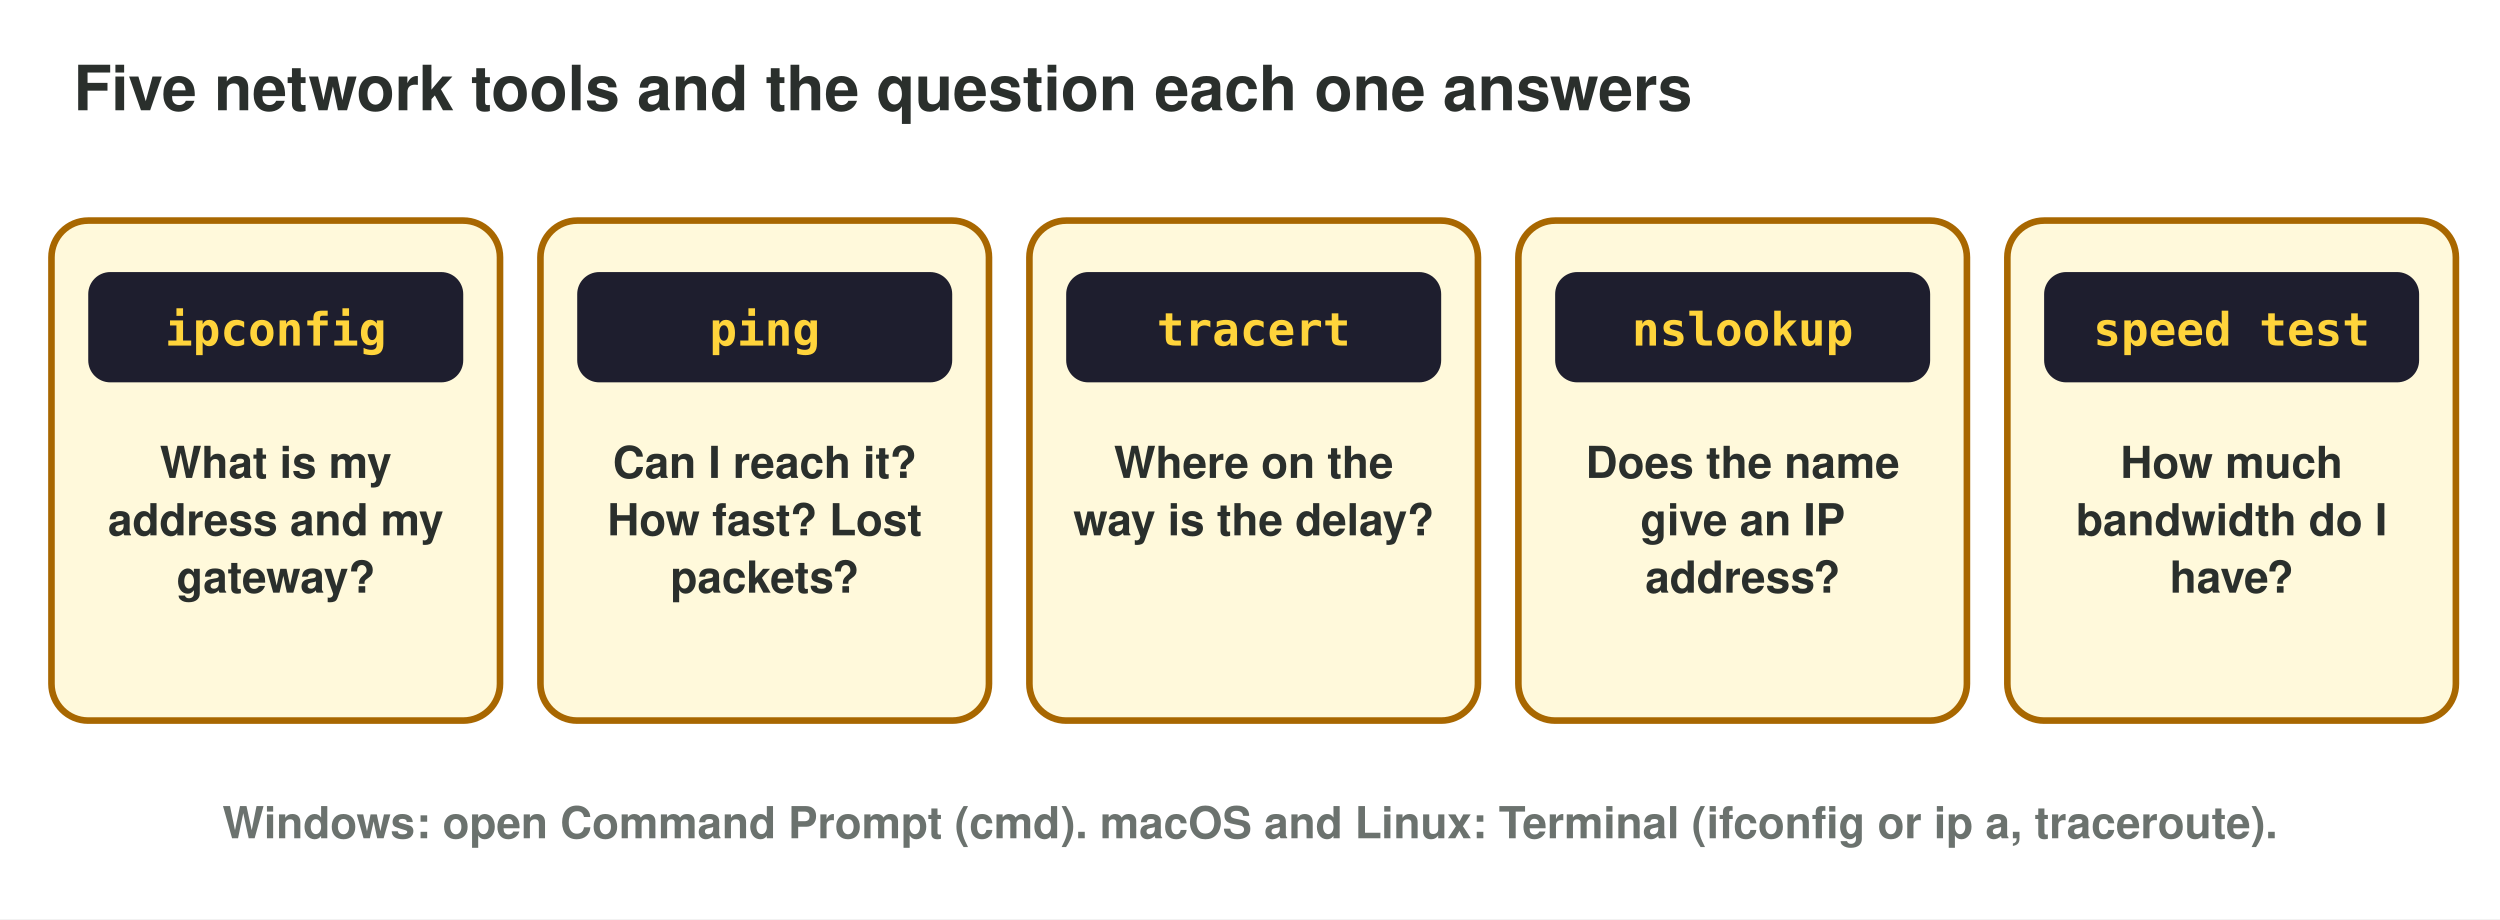
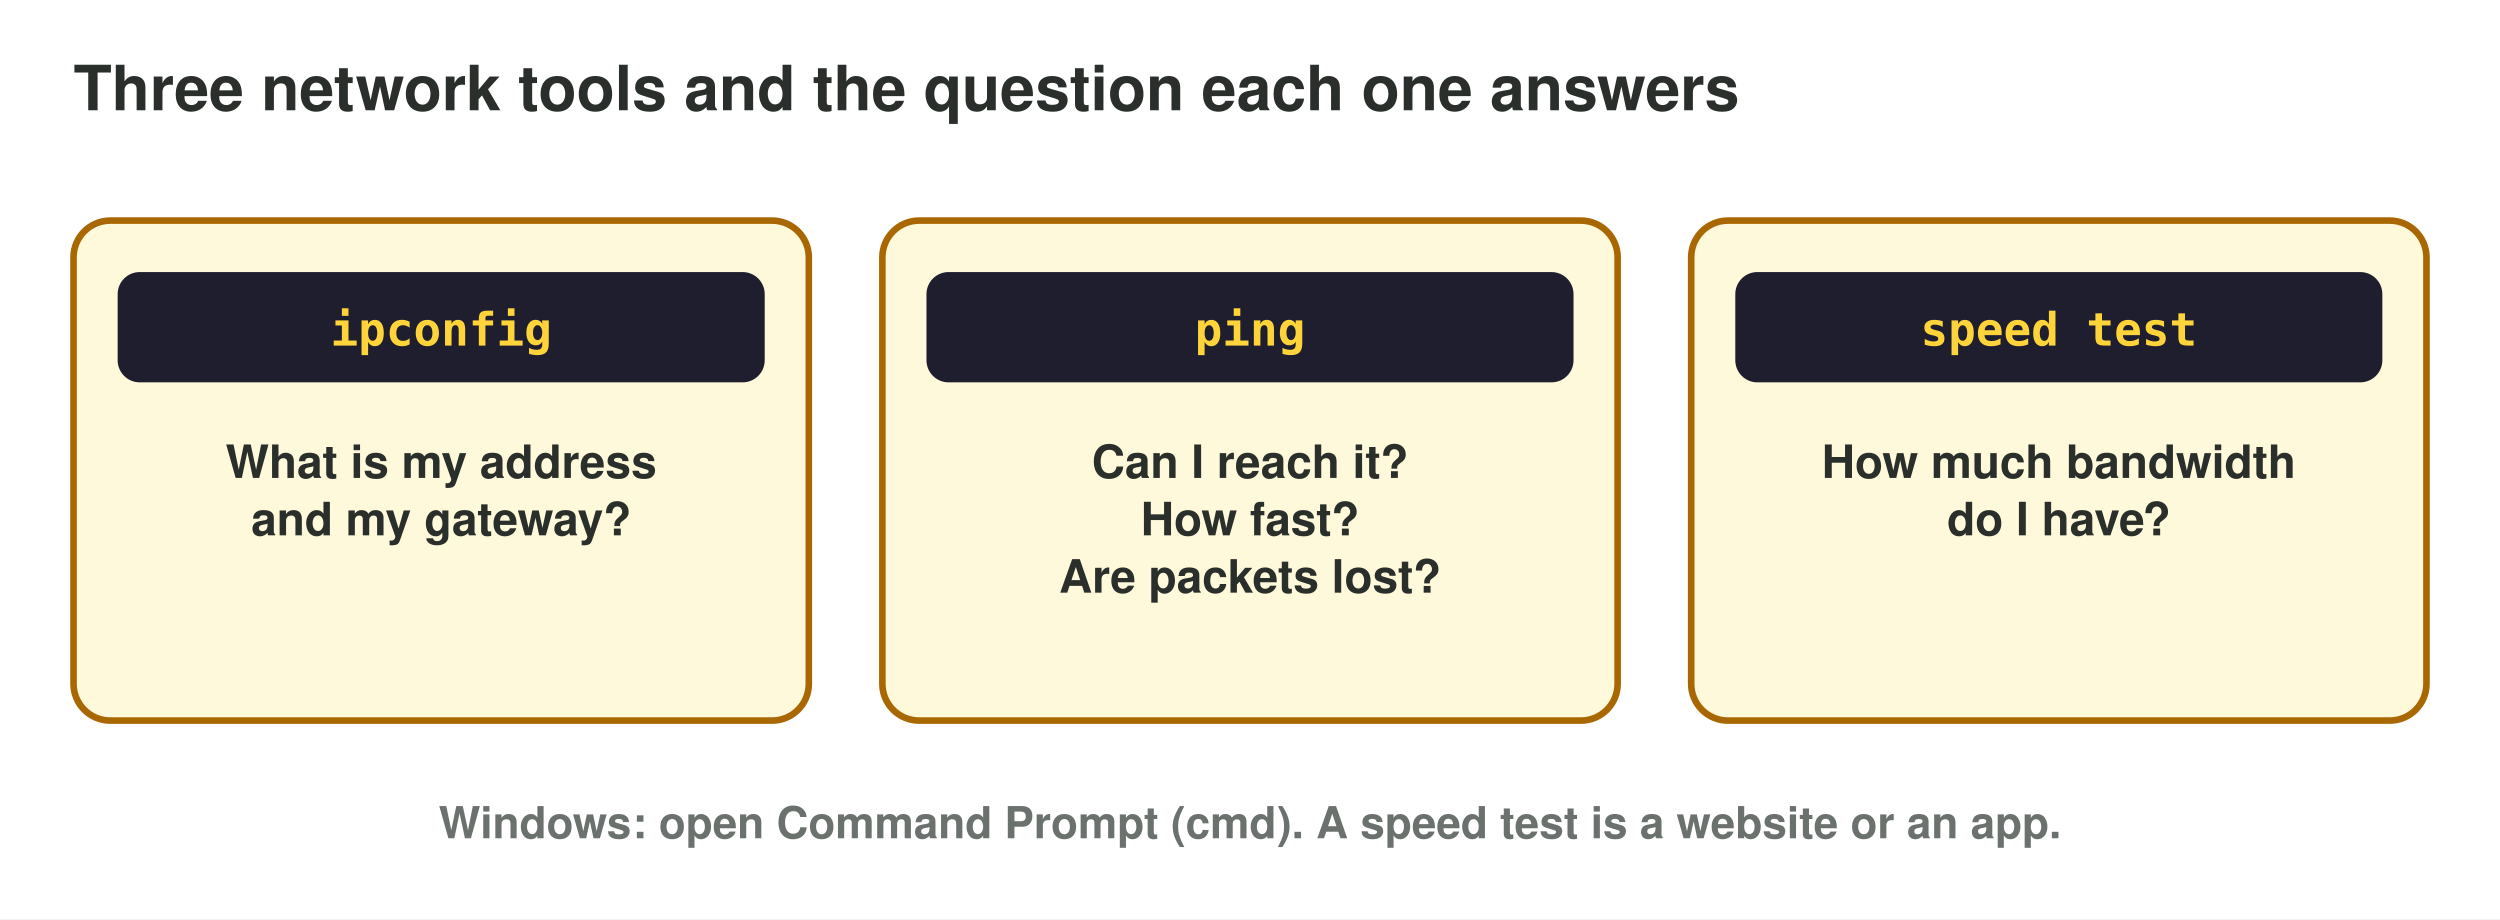
<svg xmlns="http://www.w3.org/2000/svg" width="680" height="250" viewBox="0 0 680 250" font-family="Helvetica, Arial, sans-serif" font-weight="600">
  <rect width="680" height="250" fill="#ffffff" />
-   <text x="20" y="30" font-size="17" fill="#2a2f2c" text-anchor="start" font-weight="800" xml:space="preserve">Five network tools and the question each one answers</text>
-   <rect x="14" y="60" width="122" height="136" rx="10" fill="#fff9db" stroke="#A86700" stroke-width="1.8" />
-   <rect x="24" y="74" width="102" height="30" rx="6" fill="#1e1e2e" />
-   <text x="75" y="94" font-size="12.5" fill="#ffd43b" text-anchor="middle" font-weight="700" font-family="DejaVu Sans Mono, monospace" xml:space="preserve">ipconfig</text>
-   <text x="75" y="130" font-size="12" fill="#2a2f2c" text-anchor="middle" font-weight="700" xml:space="preserve">What is my</text>
-   <text x="75" y="145.6" font-size="12" fill="#2a2f2c" text-anchor="middle" font-weight="700" xml:space="preserve">address and my</text>
-   <text x="75" y="161.2" font-size="12" fill="#2a2f2c" text-anchor="middle" font-weight="700" xml:space="preserve">gateway?</text>
-   <rect x="147" y="60" width="122" height="136" rx="10" fill="#fff9db" stroke="#A86700" stroke-width="1.8" />
-   <rect x="157" y="74" width="102" height="30" rx="6" fill="#1e1e2e" />
-   <text x="208" y="94" font-size="12.5" fill="#ffd43b" text-anchor="middle" font-weight="700" font-family="DejaVu Sans Mono, monospace" xml:space="preserve">ping</text>
-   <text x="208" y="130" font-size="12" fill="#2a2f2c" text-anchor="middle" font-weight="700" xml:space="preserve">Can I reach it?</text>
-   <text x="208" y="145.6" font-size="12" fill="#2a2f2c" text-anchor="middle" font-weight="700" xml:space="preserve">How fast? Lost</text>
-   <text x="208" y="161.2" font-size="12" fill="#2a2f2c" text-anchor="middle" font-weight="700" xml:space="preserve">packets?</text>
-   <rect x="280" y="60" width="122" height="136" rx="10" fill="#fff9db" stroke="#A86700" stroke-width="1.8" />
-   <rect x="290" y="74" width="102" height="30" rx="6" fill="#1e1e2e" />
-   <text x="341" y="94" font-size="12.5" fill="#ffd43b" text-anchor="middle" font-weight="700" font-family="DejaVu Sans Mono, monospace" xml:space="preserve">tracert</text>
-   <text x="341" y="130" font-size="12" fill="#2a2f2c" text-anchor="middle" font-weight="700" xml:space="preserve">Where on the</text>
-   <text x="341" y="145.6" font-size="12" fill="#2a2f2c" text-anchor="middle" font-weight="700" xml:space="preserve">way is the delay?</text>
-   <rect x="413" y="60" width="122" height="136" rx="10" fill="#fff9db" stroke="#A86700" stroke-width="1.8" />
-   <rect x="423" y="74" width="102" height="30" rx="6" fill="#1e1e2e" />
-   <text x="474" y="94" font-size="12.5" fill="#ffd43b" text-anchor="middle" font-weight="700" font-family="DejaVu Sans Mono, monospace" xml:space="preserve">nslookup</text>
-   <text x="474" y="130" font-size="12" fill="#2a2f2c" text-anchor="middle" font-weight="700" xml:space="preserve">Does the name</text>
-   <text x="474" y="145.6" font-size="12" fill="#2a2f2c" text-anchor="middle" font-weight="700" xml:space="preserve">give an IP</text>
-   <text x="474" y="161.2" font-size="12" fill="#2a2f2c" text-anchor="middle" font-weight="700" xml:space="preserve">address?</text>
-   <rect x="546" y="60" width="122" height="136" rx="10" fill="#fff9db" stroke="#A86700" stroke-width="1.8" />
-   <rect x="556" y="74" width="102" height="30" rx="6" fill="#1e1e2e" />
-   <text x="607" y="94" font-size="12.5" fill="#ffd43b" text-anchor="middle" font-weight="700" font-family="DejaVu Sans Mono, monospace" xml:space="preserve">speed test</text>
-   <text x="607" y="130" font-size="12" fill="#2a2f2c" text-anchor="middle" font-weight="700" xml:space="preserve">How much</text>
-   <text x="607" y="145.6" font-size="12" fill="#2a2f2c" text-anchor="middle" font-weight="700" xml:space="preserve">bandwidth do I</text>
-   <text x="607" y="161.2" font-size="12" fill="#2a2f2c" text-anchor="middle" font-weight="700" xml:space="preserve">have?</text>
-   <text x="340" y="228" font-size="12" fill="#6b726e" text-anchor="middle" font-weight="700" xml:space="preserve">Windows: open Command Prompt (cmd). macOS and Linux: Terminal (ifconfig or ip a, traceroute).</text>
+   <text x="20" y="30" font-size="17" fill="#2a2f2c" text-anchor="start" font-weight="800" xml:space="preserve">Three network tools and the question each one answers</text>
+   <rect x="20" y="60" width="200" height="136" rx="10" fill="#fff9db" stroke="#A86700" stroke-width="1.8" />
+   <rect x="32" y="74" width="176" height="30" rx="6" fill="#1e1e2e" />
+   <text x="120.0" y="94" font-size="12.5" fill="#ffd43b" text-anchor="middle" font-weight="700" font-family="DejaVu Sans Mono, monospace" xml:space="preserve">ipconfig</text>
+   <text x="120.0" y="130.0" font-size="12.5" fill="#2a2f2c" text-anchor="middle" font-weight="700" xml:space="preserve">What is my address</text>
+   <text x="120.0" y="145.6" font-size="12.5" fill="#2a2f2c" text-anchor="middle" font-weight="700" xml:space="preserve">and my gateway?</text>
+   <rect x="240" y="60" width="200" height="136" rx="10" fill="#fff9db" stroke="#A86700" stroke-width="1.8" />
+   <rect x="252" y="74" width="176" height="30" rx="6" fill="#1e1e2e" />
+   <text x="340.0" y="94" font-size="12.5" fill="#ffd43b" text-anchor="middle" font-weight="700" font-family="DejaVu Sans Mono, monospace" xml:space="preserve">ping</text>
+   <text x="340.0" y="130.0" font-size="12.5" fill="#2a2f2c" text-anchor="middle" font-weight="700" xml:space="preserve">Can I reach it?</text>
+   <text x="340.0" y="145.6" font-size="12.5" fill="#2a2f2c" text-anchor="middle" font-weight="700" xml:space="preserve">How fast?</text>
+   <text x="340.0" y="161.2" font-size="12.5" fill="#2a2f2c" text-anchor="middle" font-weight="700" xml:space="preserve">Are packets lost?</text>
+   <rect x="460" y="60" width="200" height="136" rx="10" fill="#fff9db" stroke="#A86700" stroke-width="1.8" />
+   <rect x="472" y="74" width="176" height="30" rx="6" fill="#1e1e2e" />
+   <text x="560.0" y="94" font-size="12.5" fill="#ffd43b" text-anchor="middle" font-weight="700" font-family="DejaVu Sans Mono, monospace" xml:space="preserve">speed test</text>
+   <text x="560.0" y="130.0" font-size="12.5" fill="#2a2f2c" text-anchor="middle" font-weight="700" xml:space="preserve">How much bandwidth</text>
+   <text x="560.0" y="145.6" font-size="12.5" fill="#2a2f2c" text-anchor="middle" font-weight="700" xml:space="preserve">do I have?</text>
+   <text x="340" y="228" font-size="12" fill="#6b726e" text-anchor="middle" font-weight="700" xml:space="preserve">Windows: open Command Prompt (cmd). A speed test is a website or an app.</text>
</svg>
